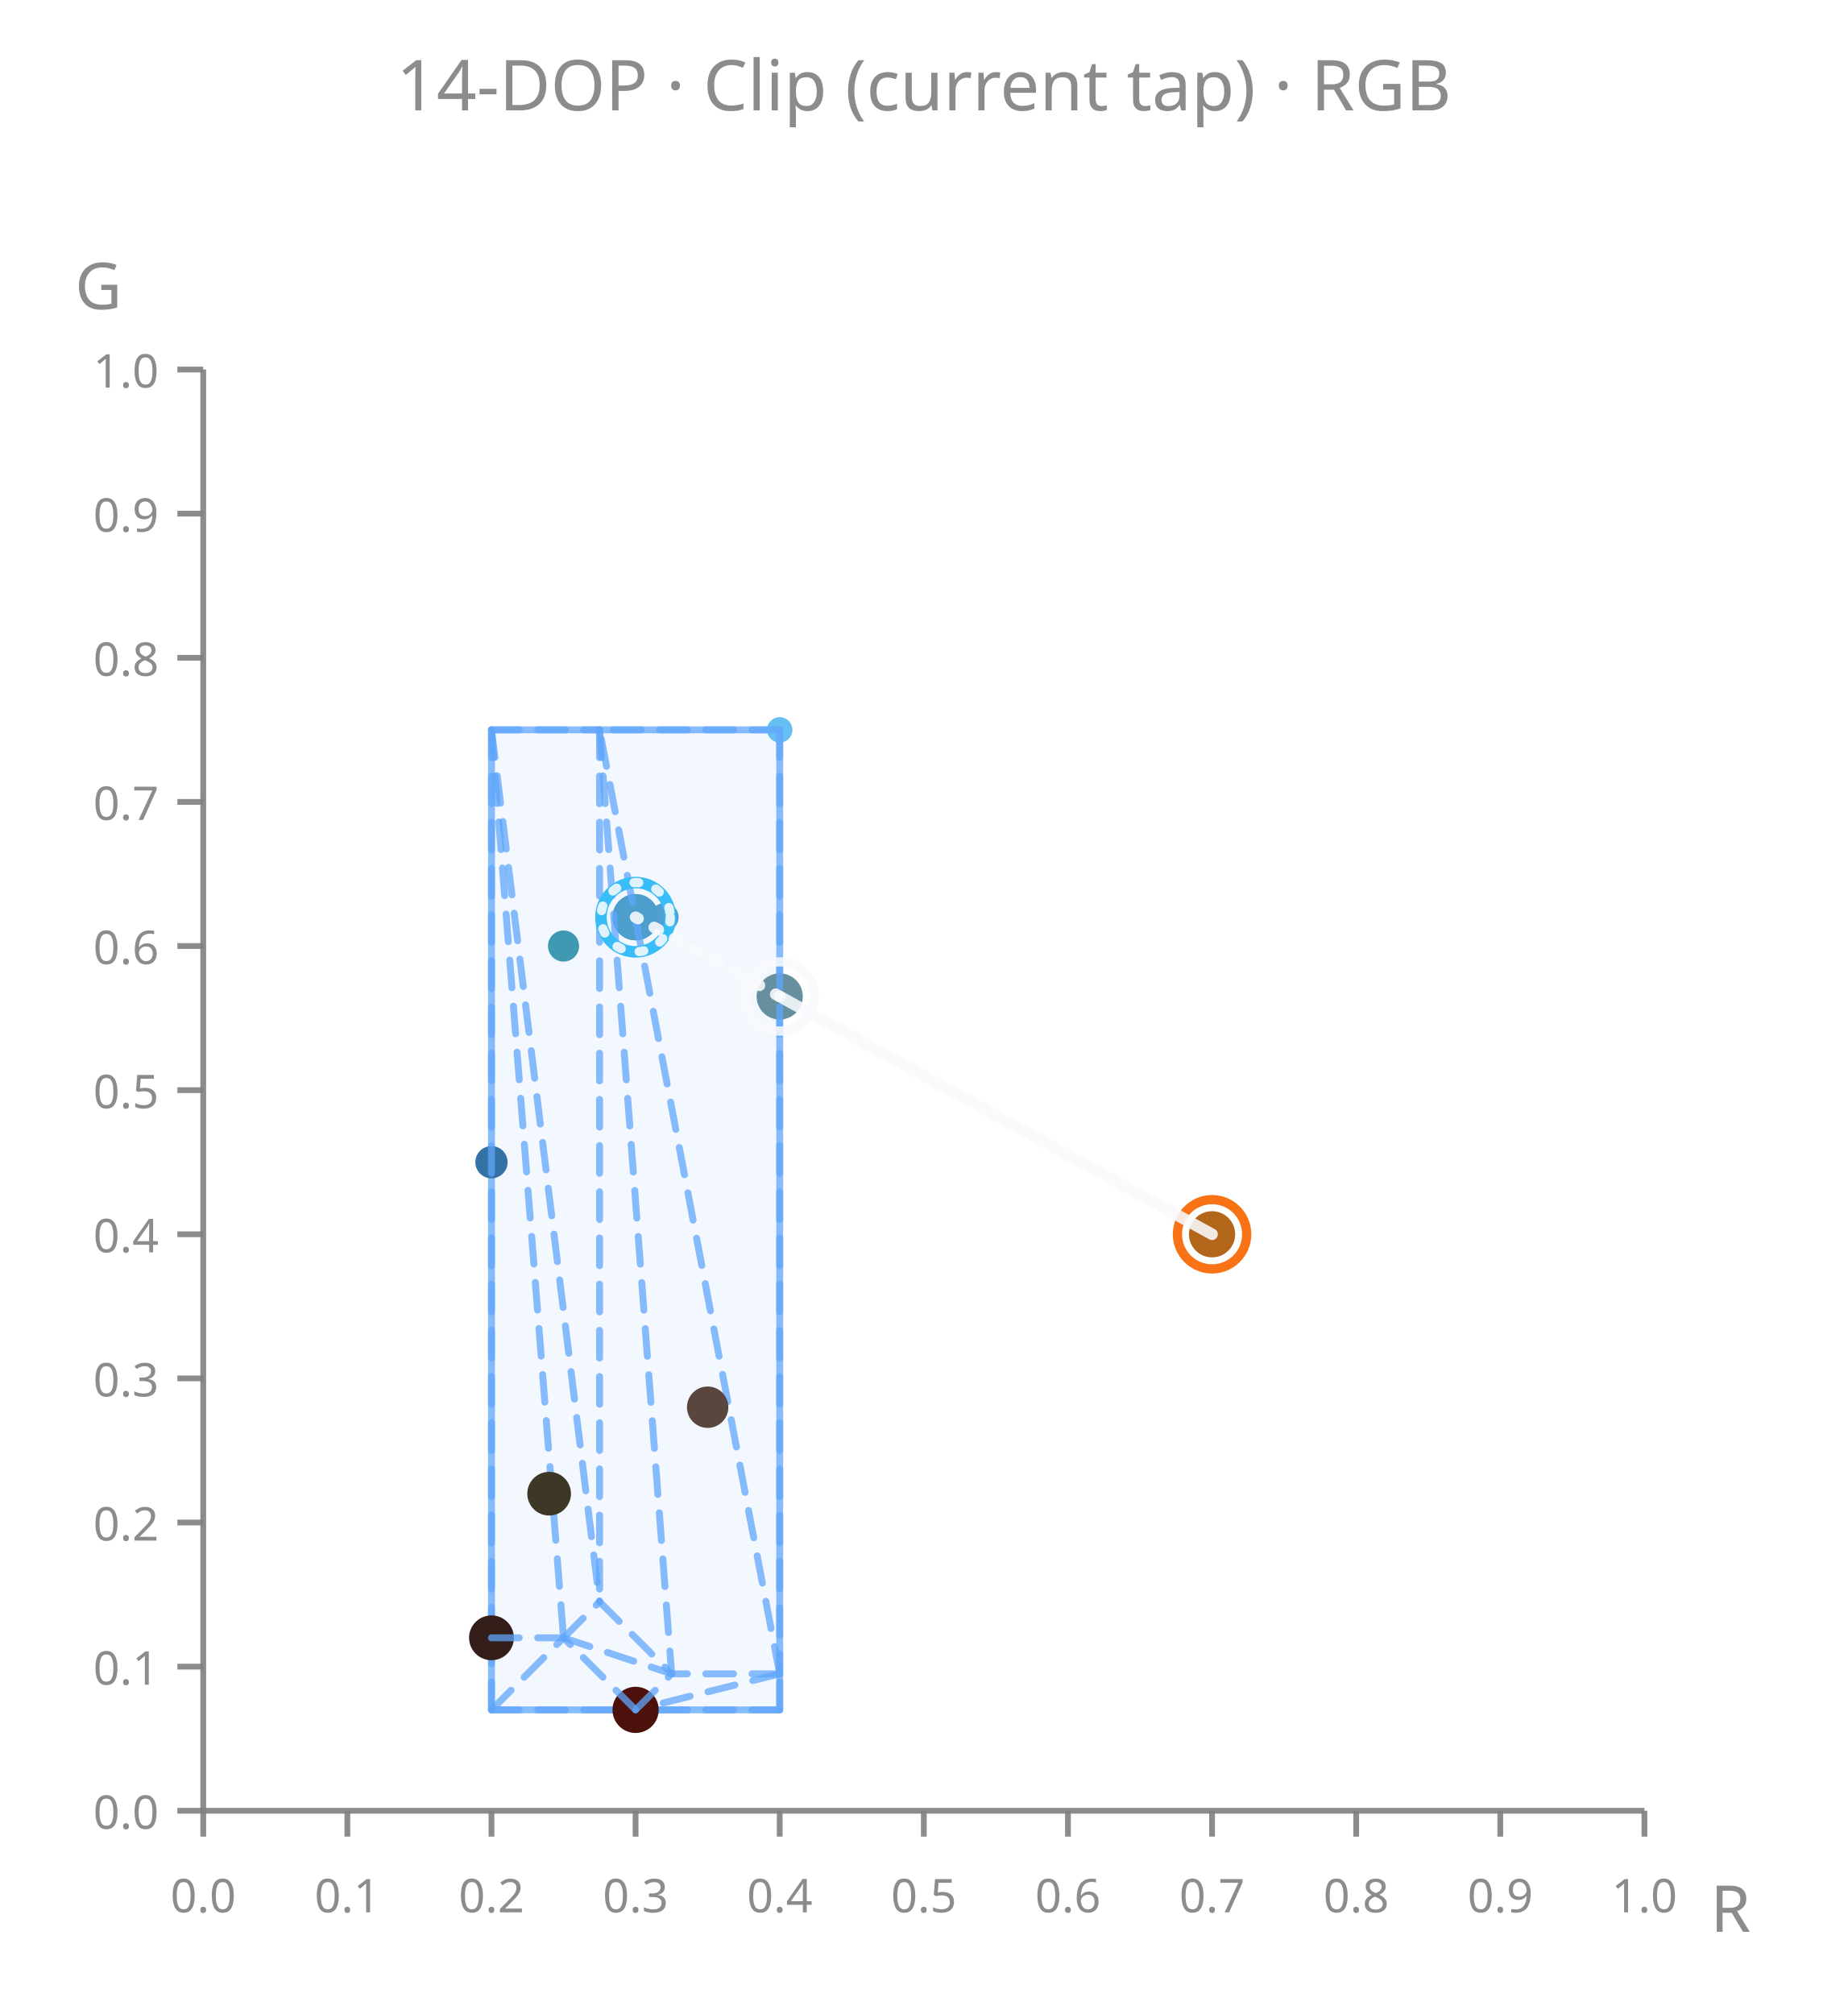
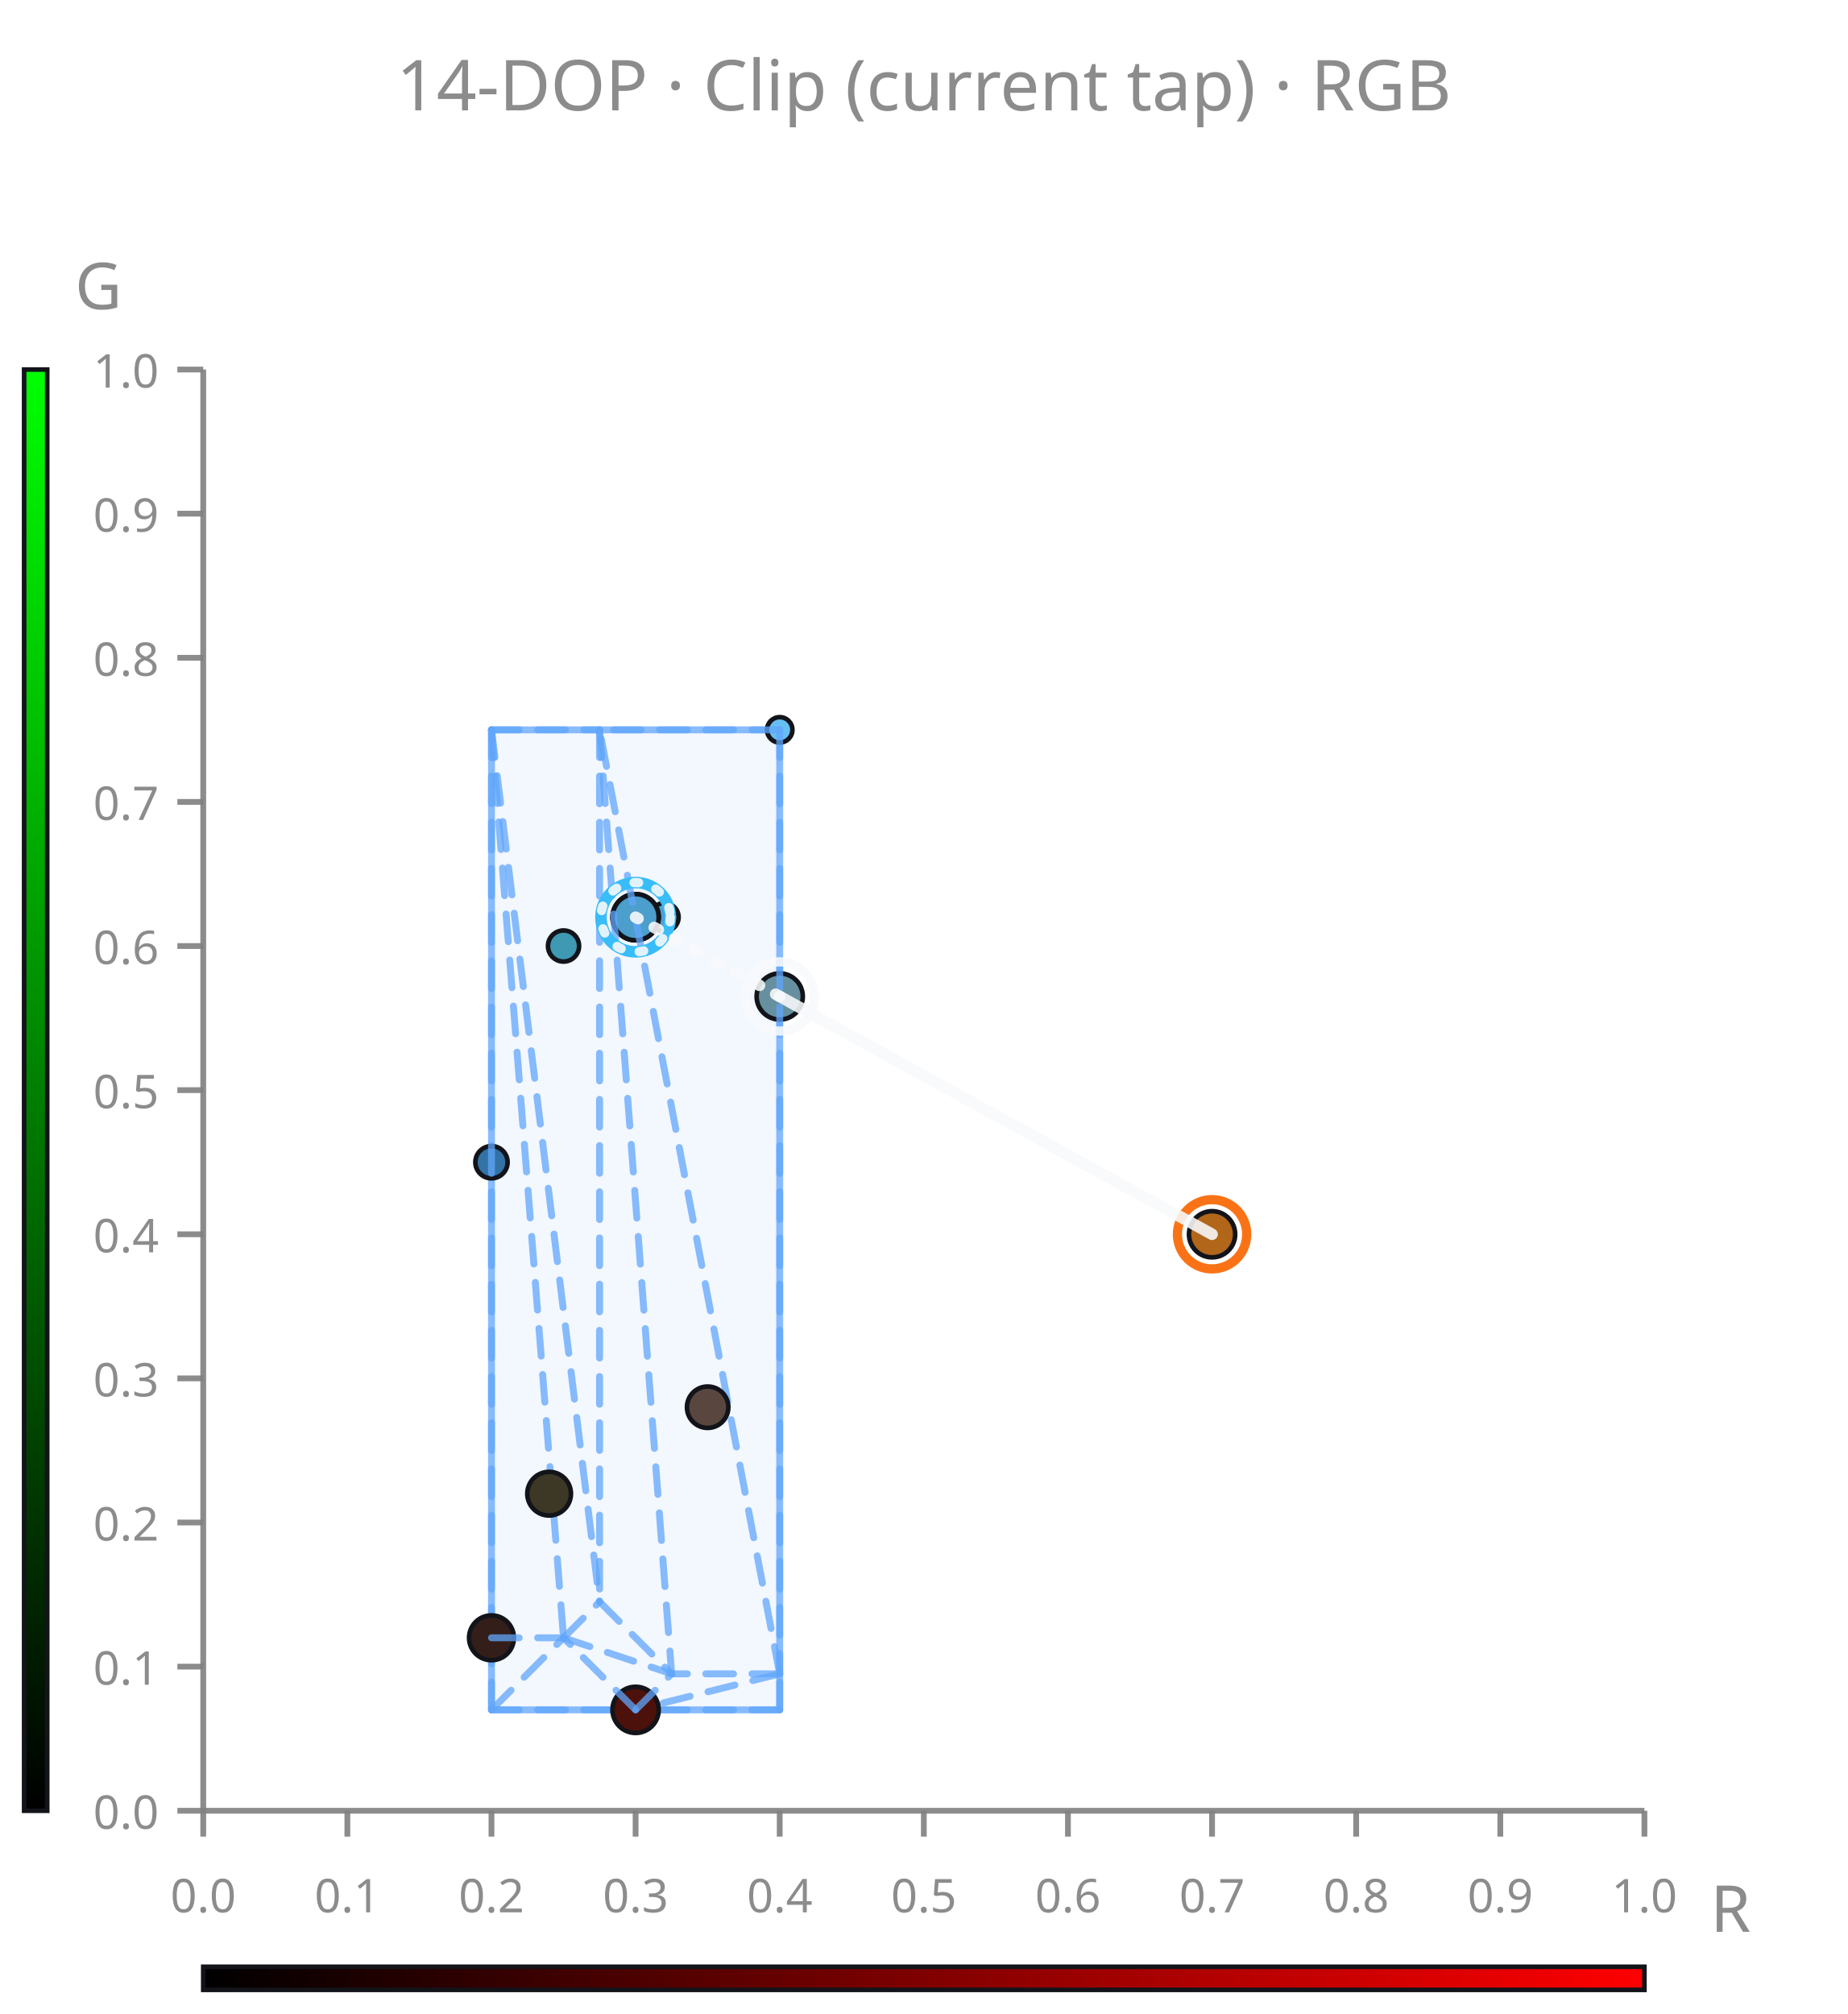
<svg xmlns="http://www.w3.org/2000/svg" baseProfile="full" height="436.0px" version="1.1" viewBox="0,0,400.0,436.0" width="400.0px">
-   <defs />
+   <defs>
+     <linearGradient gradientUnits="userSpaceOnUse" id="plotGradY_2_1_4" x1="7.724" x2="7.724" y1="80" y2="392.0">
+       <stop offset="0" stop-color="rgb(0,255,0)" />
+       <stop offset="1" stop-color="rgb(0,0,0)" />
+     </linearGradient>
+     <linearGradient gradientUnits="userSpaceOnUse" id="plotGradX_2_1_4" x1="44.0" x2="356" y1="428.276" y2="428.276">
+       <stop offset="0" stop-color="rgb(0,0,0)" />
+       <stop offset="1" stop-color="rgb(255,0,0)" />
+     </linearGradient>
+   </defs>
  <g class="layer_bg" />
  <g class="layer_boundary">
    <polygon fill="rgba(59,130,246,0.06)" points="106.4,370.16 168.8,370.16 168.8,158 106.4,158" stroke="rgba(96,165,250,0.75)" stroke-linejoin="round" stroke-width="1.5" />
  </g>
  <g class="layer_axes">
    <line fill="none" stroke="rgba(128,128,128,0.9)" stroke-width="1.25" x1="44.0" x2="356" y1="392.0" y2="392.0" />
    <line fill="none" stroke="rgba(128,128,128,0.9)" stroke-width="1.25" x1="44.0" x2="44.0" y1="392.0" y2="80" />
    <line fill="none" stroke="rgba(128,128,128,0.9)" stroke-width="1.25" x1="44.0" x2="44.0" y1="392.0" y2="397.6" />
    <text dominant-baseline="hanging" fill="rgba(128,128,128,0.9)" font-family="sans-serif" font-size="10.08" text-anchor="middle" x="44.0" y="406.168">0.0</text>
    <line fill="none" stroke="rgba(128,128,128,0.9)" stroke-width="1.25" x1="75.2" x2="75.2" y1="392.0" y2="397.6" />
    <text dominant-baseline="hanging" fill="rgba(128,128,128,0.9)" font-family="sans-serif" font-size="10.08" text-anchor="middle" x="75.2" y="406.168">0.1</text>
    <line fill="none" stroke="rgba(128,128,128,0.9)" stroke-width="1.25" x1="106.4" x2="106.4" y1="392.0" y2="397.6" />
    <text dominant-baseline="hanging" fill="rgba(128,128,128,0.9)" font-family="sans-serif" font-size="10.08" text-anchor="middle" x="106.4" y="406.168">0.2</text>
    <line fill="none" stroke="rgba(128,128,128,0.9)" stroke-width="1.25" x1="137.6" x2="137.6" y1="392.0" y2="397.6" />
    <text dominant-baseline="hanging" fill="rgba(128,128,128,0.9)" font-family="sans-serif" font-size="10.08" text-anchor="middle" x="137.6" y="406.168">0.3</text>
    <line fill="none" stroke="rgba(128,128,128,0.9)" stroke-width="1.25" x1="168.8" x2="168.8" y1="392.0" y2="397.6" />
    <text dominant-baseline="hanging" fill="rgba(128,128,128,0.9)" font-family="sans-serif" font-size="10.08" text-anchor="middle" x="168.8" y="406.168">0.4</text>
    <line fill="none" stroke="rgba(128,128,128,0.9)" stroke-width="1.25" x1="200" x2="200" y1="392.0" y2="397.6" />
    <text dominant-baseline="hanging" fill="rgba(128,128,128,0.9)" font-family="sans-serif" font-size="10.08" text-anchor="middle" x="200" y="406.168">0.5</text>
    <line fill="none" stroke="rgba(128,128,128,0.9)" stroke-width="1.25" x1="231.2" x2="231.2" y1="392.0" y2="397.6" />
    <text dominant-baseline="hanging" fill="rgba(128,128,128,0.9)" font-family="sans-serif" font-size="10.08" text-anchor="middle" x="231.2" y="406.168">0.6</text>
    <line fill="none" stroke="rgba(128,128,128,0.9)" stroke-width="1.25" x1="262.4" x2="262.4" y1="392.0" y2="397.6" />
    <text dominant-baseline="hanging" fill="rgba(128,128,128,0.9)" font-family="sans-serif" font-size="10.08" text-anchor="middle" x="262.4" y="406.168">0.7</text>
    <line fill="none" stroke="rgba(128,128,128,0.9)" stroke-width="1.25" x1="293.6" x2="293.6" y1="392.0" y2="397.6" />
    <text dominant-baseline="hanging" fill="rgba(128,128,128,0.9)" font-family="sans-serif" font-size="10.08" text-anchor="middle" x="293.6" y="406.168">0.8</text>
    <line fill="none" stroke="rgba(128,128,128,0.9)" stroke-width="1.25" x1="324.8" x2="324.8" y1="392.0" y2="397.6" />
    <text dominant-baseline="hanging" fill="rgba(128,128,128,0.9)" font-family="sans-serif" font-size="10.08" text-anchor="middle" x="324.8" y="406.168">0.9</text>
    <line fill="none" stroke="rgba(128,128,128,0.9)" stroke-width="1.25" x1="356" x2="356" y1="392.0" y2="397.6" />
    <text dominant-baseline="hanging" fill="rgba(128,128,128,0.9)" font-family="sans-serif" font-size="10.08" text-anchor="middle" x="356" y="406.168">1.0</text>
    <line fill="none" stroke="rgba(128,128,128,0.9)" stroke-width="1.25" x1="44.0" x2="38.4" y1="392.0" y2="392.0" />
    <text dominant-baseline="central" fill="rgba(128,128,128,0.9)" font-family="sans-serif" font-size="10.08" text-anchor="end" x="34.4" y="392.0">0.0</text>
    <line fill="none" stroke="rgba(128,128,128,0.9)" stroke-width="1.25" x1="44.0" x2="38.4" y1="360.8" y2="360.8" />
    <text dominant-baseline="central" fill="rgba(128,128,128,0.9)" font-family="sans-serif" font-size="10.08" text-anchor="end" x="34.4" y="360.8">0.1</text>
    <line fill="none" stroke="rgba(128,128,128,0.9)" stroke-width="1.25" x1="44.0" x2="38.4" y1="329.6" y2="329.6" />
    <text dominant-baseline="central" fill="rgba(128,128,128,0.9)" font-family="sans-serif" font-size="10.08" text-anchor="end" x="34.4" y="329.6">0.2</text>
    <line fill="none" stroke="rgba(128,128,128,0.9)" stroke-width="1.25" x1="44.0" x2="38.4" y1="298.4" y2="298.4" />
    <text dominant-baseline="central" fill="rgba(128,128,128,0.9)" font-family="sans-serif" font-size="10.08" text-anchor="end" x="34.4" y="298.4">0.3</text>
    <line fill="none" stroke="rgba(128,128,128,0.9)" stroke-width="1.25" x1="44.0" x2="38.4" y1="267.2" y2="267.2" />
    <text dominant-baseline="central" fill="rgba(128,128,128,0.9)" font-family="sans-serif" font-size="10.08" text-anchor="end" x="34.4" y="267.2">0.4</text>
    <line fill="none" stroke="rgba(128,128,128,0.9)" stroke-width="1.25" x1="44.0" x2="38.4" y1="236" y2="236" />
    <text dominant-baseline="central" fill="rgba(128,128,128,0.9)" font-family="sans-serif" font-size="10.08" text-anchor="end" x="34.4" y="236">0.5</text>
    <line fill="none" stroke="rgba(128,128,128,0.9)" stroke-width="1.25" x1="44.0" x2="38.4" y1="204.8" y2="204.8" />
    <text dominant-baseline="central" fill="rgba(128,128,128,0.9)" font-family="sans-serif" font-size="10.08" text-anchor="end" x="34.4" y="204.8">0.6</text>
    <line fill="none" stroke="rgba(128,128,128,0.9)" stroke-width="1.25" x1="44.0" x2="38.4" y1="173.6" y2="173.6" />
    <text dominant-baseline="central" fill="rgba(128,128,128,0.9)" font-family="sans-serif" font-size="10.08" text-anchor="end" x="34.4" y="173.6">0.7</text>
    <line fill="none" stroke="rgba(128,128,128,0.9)" stroke-width="1.25" x1="44.0" x2="38.4" y1="142.4" y2="142.4" />
    <text dominant-baseline="central" fill="rgba(128,128,128,0.9)" font-family="sans-serif" font-size="10.08" text-anchor="end" x="34.4" y="142.4">0.8</text>
    <line fill="none" stroke="rgba(128,128,128,0.9)" stroke-width="1.25" x1="44.0" x2="38.4" y1="111.2" y2="111.2" />
    <text dominant-baseline="central" fill="rgba(128,128,128,0.9)" font-family="sans-serif" font-size="10.08" text-anchor="end" x="34.4" y="111.2">0.9</text>
    <line fill="none" stroke="rgba(128,128,128,0.9)" stroke-width="1.25" x1="44.0" x2="38.4" y1="80" y2="80" />
    <text dominant-baseline="central" fill="rgba(128,128,128,0.9)" font-family="sans-serif" font-size="10.08" text-anchor="end" x="34.4" y="80">1.0</text>
    <text fill="rgba(128,128,128,0.9)" font-family="sans-serif" font-size="14" x="370.3" y="418.208">R</text>
    <text fill="rgba(128,128,128,0.9)" font-family="sans-serif" font-size="14" x="16.224" y="66.928">G</text>
+     <rect fill="url(#plotGradY_2_1_4) none" height="312" shape-rendering="geometricPrecision" stroke="rgba(18,20,26,1.0)" stroke-width="1.0" width="5.0" x="5.224" y="80" />
+     <rect fill="url(#plotGradX_2_1_4) none" height="5.0" shape-rendering="geometricPrecision" stroke="rgba(18,20,26,1.0)" stroke-width="1.0" width="312" x="44.0" y="425.776" />
  </g>
  <g class="layer_dots">
-     <circle cx="168.8" cy="158" fill="rgb(102,191,242)" r="2.75" stroke="none" />
-     <circle cx="143.84" cy="198.56" fill="rgb(81,158,209)" r="3.071" stroke="none" />
-     <circle cx="137.6" cy="198.56" fill="rgb(76,158,204)" r="5.0" stroke="none" />
-     <circle cx="137.6" cy="198.56" fill="rgb(76,158,204)" r="5.0" stroke="none" />
+     <circle cx="168.8" cy="158" fill="rgb(102,191,242)" r="2.75" stroke="rgba(18,20,26,1.0)" stroke-width="1.0" />
+     <circle cx="143.84" cy="198.56" fill="rgb(81,158,209)" r="3.071" stroke="rgba(18,20,26,1.0)" stroke-width="1.0" />
+     <circle cx="137.6" cy="198.56" fill="rgb(76,158,204)" r="5.0" stroke="rgba(18,20,26,1.0)" stroke-width="1.0" />
+     <circle cx="137.6" cy="198.56" fill="rgb(76,158,204)" r="5.0" stroke="rgba(18,20,26,1.0)" stroke-width="1.0" />
    <line fill="none" stroke="rgba(96,165,250,0.75)" stroke-dasharray="6,4" stroke-linecap="round" stroke-width="1.5" x1="168.8" x2="129.8" y1="158" y2="158" />
-     <circle cx="122" cy="204.8" fill="rgb(63,153,178)" r="3.368" stroke="none" />
+     <circle cx="122" cy="204.8" fill="rgb(63,153,178)" r="3.368" stroke="rgba(18,20,26,1.0)" stroke-width="1.0" />
    <line fill="none" stroke="rgba(96,165,250,0.75)" stroke-dasharray="6,4" stroke-linecap="round" stroke-width="1.5" x1="106.4" x2="129.8" y1="158" y2="158" />
-     <circle cx="106.4" cy="251.6" fill="rgb(51,114,165)" r="3.492" stroke="none" />
-     <circle cx="168.8" cy="215.72" fill="rgb(102,144,159)" r="5.0" stroke="none" />
+     <circle cx="106.4" cy="251.6" fill="rgb(51,114,165)" r="3.492" stroke="rgba(18,20,26,1.0)" stroke-width="1.0" />
+     <circle cx="168.8" cy="215.72" fill="rgb(102,144,159)" r="5.0" stroke="rgba(18,20,26,1.0)" stroke-width="1.0" />
    <line fill="none" stroke="rgba(96,165,250,0.75)" stroke-dasharray="6,4" stroke-linecap="round" stroke-width="1.5" x1="168.8" x2="168.8" y1="158" y2="362.36" />
    <line fill="none" stroke="rgba(96,165,250,0.75)" stroke-dasharray="6,4" stroke-linecap="round" stroke-width="1.5" x1="106.4" x2="106.4" y1="158" y2="354.56" />
    <line fill="none" stroke="rgba(96,165,250,0.75)" stroke-dasharray="6,4" stroke-linecap="round" stroke-width="1.5" x1="168.8" x2="129.8" y1="362.36" y2="158" />
    <line fill="none" stroke="rgba(96,165,250,0.75)" stroke-dasharray="6,4" stroke-linecap="round" stroke-width="1.5" x1="106.4" x2="122" y1="158" y2="354.56" />
    <line fill="none" stroke="rgba(96,165,250,0.75)" stroke-dasharray="6,4" stroke-linecap="round" stroke-width="1.5" x1="106.4" x2="129.8" y1="158" y2="346.76" />
    <line fill="none" stroke="rgba(96,165,250,0.75)" stroke-dasharray="6,4" stroke-linecap="round" stroke-width="1.5" x1="129.8" x2="129.8" y1="158" y2="346.76" />
    <line fill="none" stroke="rgba(96,165,250,0.75)" stroke-dasharray="6,4" stroke-linecap="round" stroke-width="1.5" x1="129.8" x2="145.4" y1="158" y2="362.36" />
-     <circle cx="153.2" cy="304.64" fill="rgb(89,71,63)" r="4.481" stroke="none" />
-     <circle cx="118.88" cy="323.36" fill="rgb(61,56,38)" r="4.728" stroke="none" />
+     <circle cx="153.2" cy="304.64" fill="rgb(89,71,63)" r="4.481" stroke="rgba(18,20,26,1.0)" stroke-width="1.0" />
+     <circle cx="118.88" cy="323.36" fill="rgb(61,56,38)" r="4.728" stroke="rgba(18,20,26,1.0)" stroke-width="1.0" />
    <line fill="none" stroke="rgba(96,165,250,0.75)" stroke-dasharray="6,4" stroke-linecap="round" stroke-width="1.5" x1="168.8" x2="168.8" y1="370.16" y2="362.36" />
    <line fill="none" stroke="rgba(96,165,250,0.75)" stroke-dasharray="6,4" stroke-linecap="round" stroke-width="1.5" x1="106.4" x2="106.4" y1="370.16" y2="354.56" />
-     <circle cx="106.4" cy="354.56" fill="rgb(51,30,25)" r="4.852" stroke="none" />
-     <circle cx="262.4" cy="267.2" fill="rgb(178,102,25)" r="5.0" stroke="none" />
+     <circle cx="106.4" cy="354.56" fill="rgb(51,30,25)" r="4.852" stroke="rgba(18,20,26,1.0)" stroke-width="1.0" />
+     <circle cx="262.4" cy="267.2" fill="rgb(178,102,25)" r="5.0" stroke="rgba(18,20,26,1.0)" stroke-width="1.0" />
    <line fill="none" stroke="rgba(96,165,250,0.75)" stroke-dasharray="6,4" stroke-linecap="round" stroke-width="1.5" x1="168.8" x2="137.6" y1="370.16" y2="370.16" />
    <line fill="none" stroke="rgba(96,165,250,0.75)" stroke-dasharray="6,4" stroke-linecap="round" stroke-width="1.5" x1="106.4" x2="137.6" y1="370.16" y2="370.16" />
    <line fill="none" stroke="rgba(96,165,250,0.75)" stroke-dasharray="6,4" stroke-linecap="round" stroke-width="1.5" x1="106.4" x2="122" y1="370.16" y2="354.56" />
    <line fill="none" stroke="rgba(96,165,250,0.75)" stroke-dasharray="6,4" stroke-linecap="round" stroke-width="1.5" x1="168.8" x2="137.6" y1="362.36" y2="370.16" />
    <line fill="none" stroke="rgba(96,165,250,0.75)" stroke-dasharray="6,4" stroke-linecap="round" stroke-width="1.5" x1="168.8" x2="145.4" y1="362.36" y2="362.36" />
    <line fill="none" stroke="rgba(96,165,250,0.75)" stroke-dasharray="6,4" stroke-linecap="round" stroke-width="1.5" x1="106.4" x2="122" y1="354.56" y2="354.56" />
-     <circle cx="137.6" cy="370.16" fill="rgb(76,17,10)" r="5.0" stroke="none" />
+     <circle cx="137.6" cy="370.16" fill="rgb(76,17,10)" r="5.0" stroke="rgba(18,20,26,1.0)" stroke-width="1.0" />
    <line fill="none" stroke="rgba(96,165,250,0.75)" stroke-dasharray="6,4" stroke-linecap="round" stroke-width="1.5" x1="137.6" x2="122" y1="370.16" y2="354.56" />
    <line fill="none" stroke="rgba(96,165,250,0.75)" stroke-dasharray="6,4" stroke-linecap="round" stroke-width="1.5" x1="137.6" x2="145.4" y1="370.16" y2="362.36" />
    <line fill="none" stroke="rgba(96,165,250,0.75)" stroke-dasharray="6,4" stroke-linecap="round" stroke-width="1.5" x1="122" x2="129.8" y1="354.56" y2="346.76" />
    <line fill="none" stroke="rgba(96,165,250,0.75)" stroke-dasharray="6,4" stroke-linecap="round" stroke-width="1.5" x1="122" x2="145.4" y1="354.56" y2="362.36" />
    <line fill="none" stroke="rgba(96,165,250,0.75)" stroke-dasharray="6,4" stroke-linecap="round" stroke-width="1.5" x1="129.8" x2="145.4" y1="346.76" y2="362.36" />
  </g>
  <g class="layer_overlay">
    <circle cx="137.6" cy="198.56" fill="none" r="7.5" stroke="rgba(56,189,248,1.0)" stroke-width="2.5" />
    <circle cx="262.4" cy="267.2" fill="none" r="7.5" stroke="rgba(249,115,22,1.0)" stroke-width="2.0" />
    <line stroke="rgba(248,250,252,0.88)" stroke-linecap="round" stroke-width="2.5" x1="262.4" x2="168.8" y1="267.2" y2="215.72" />
    <circle cx="168.8" cy="215.72" fill="none" r="7.5" stroke="rgba(248,250,252,0.88)" stroke-width="2.0" />
    <line fill="none" stroke="rgba(248,250,252,0.88)" stroke-dasharray="1 4" stroke-linecap="round" stroke-width="2.5" x1="168.8" x2="137.6" y1="215.72" y2="198.56" />
    <circle cx="137.6" cy="198.56" fill="none" r="7.5" stroke="rgba(248,250,252,0.88)" stroke-dasharray="1 4" stroke-linecap="round" stroke-width="2.0" />
  </g>
  <g class="layer_header">
    <text dominant-baseline="central" fill="rgba(128,128,128,0.9)" font-family="sans-serif" font-size="15.2" text-anchor="middle" x="200.0" y="18.0">14-DOP · Clip (current tap) · RGB</text>
  </g>
</svg>
